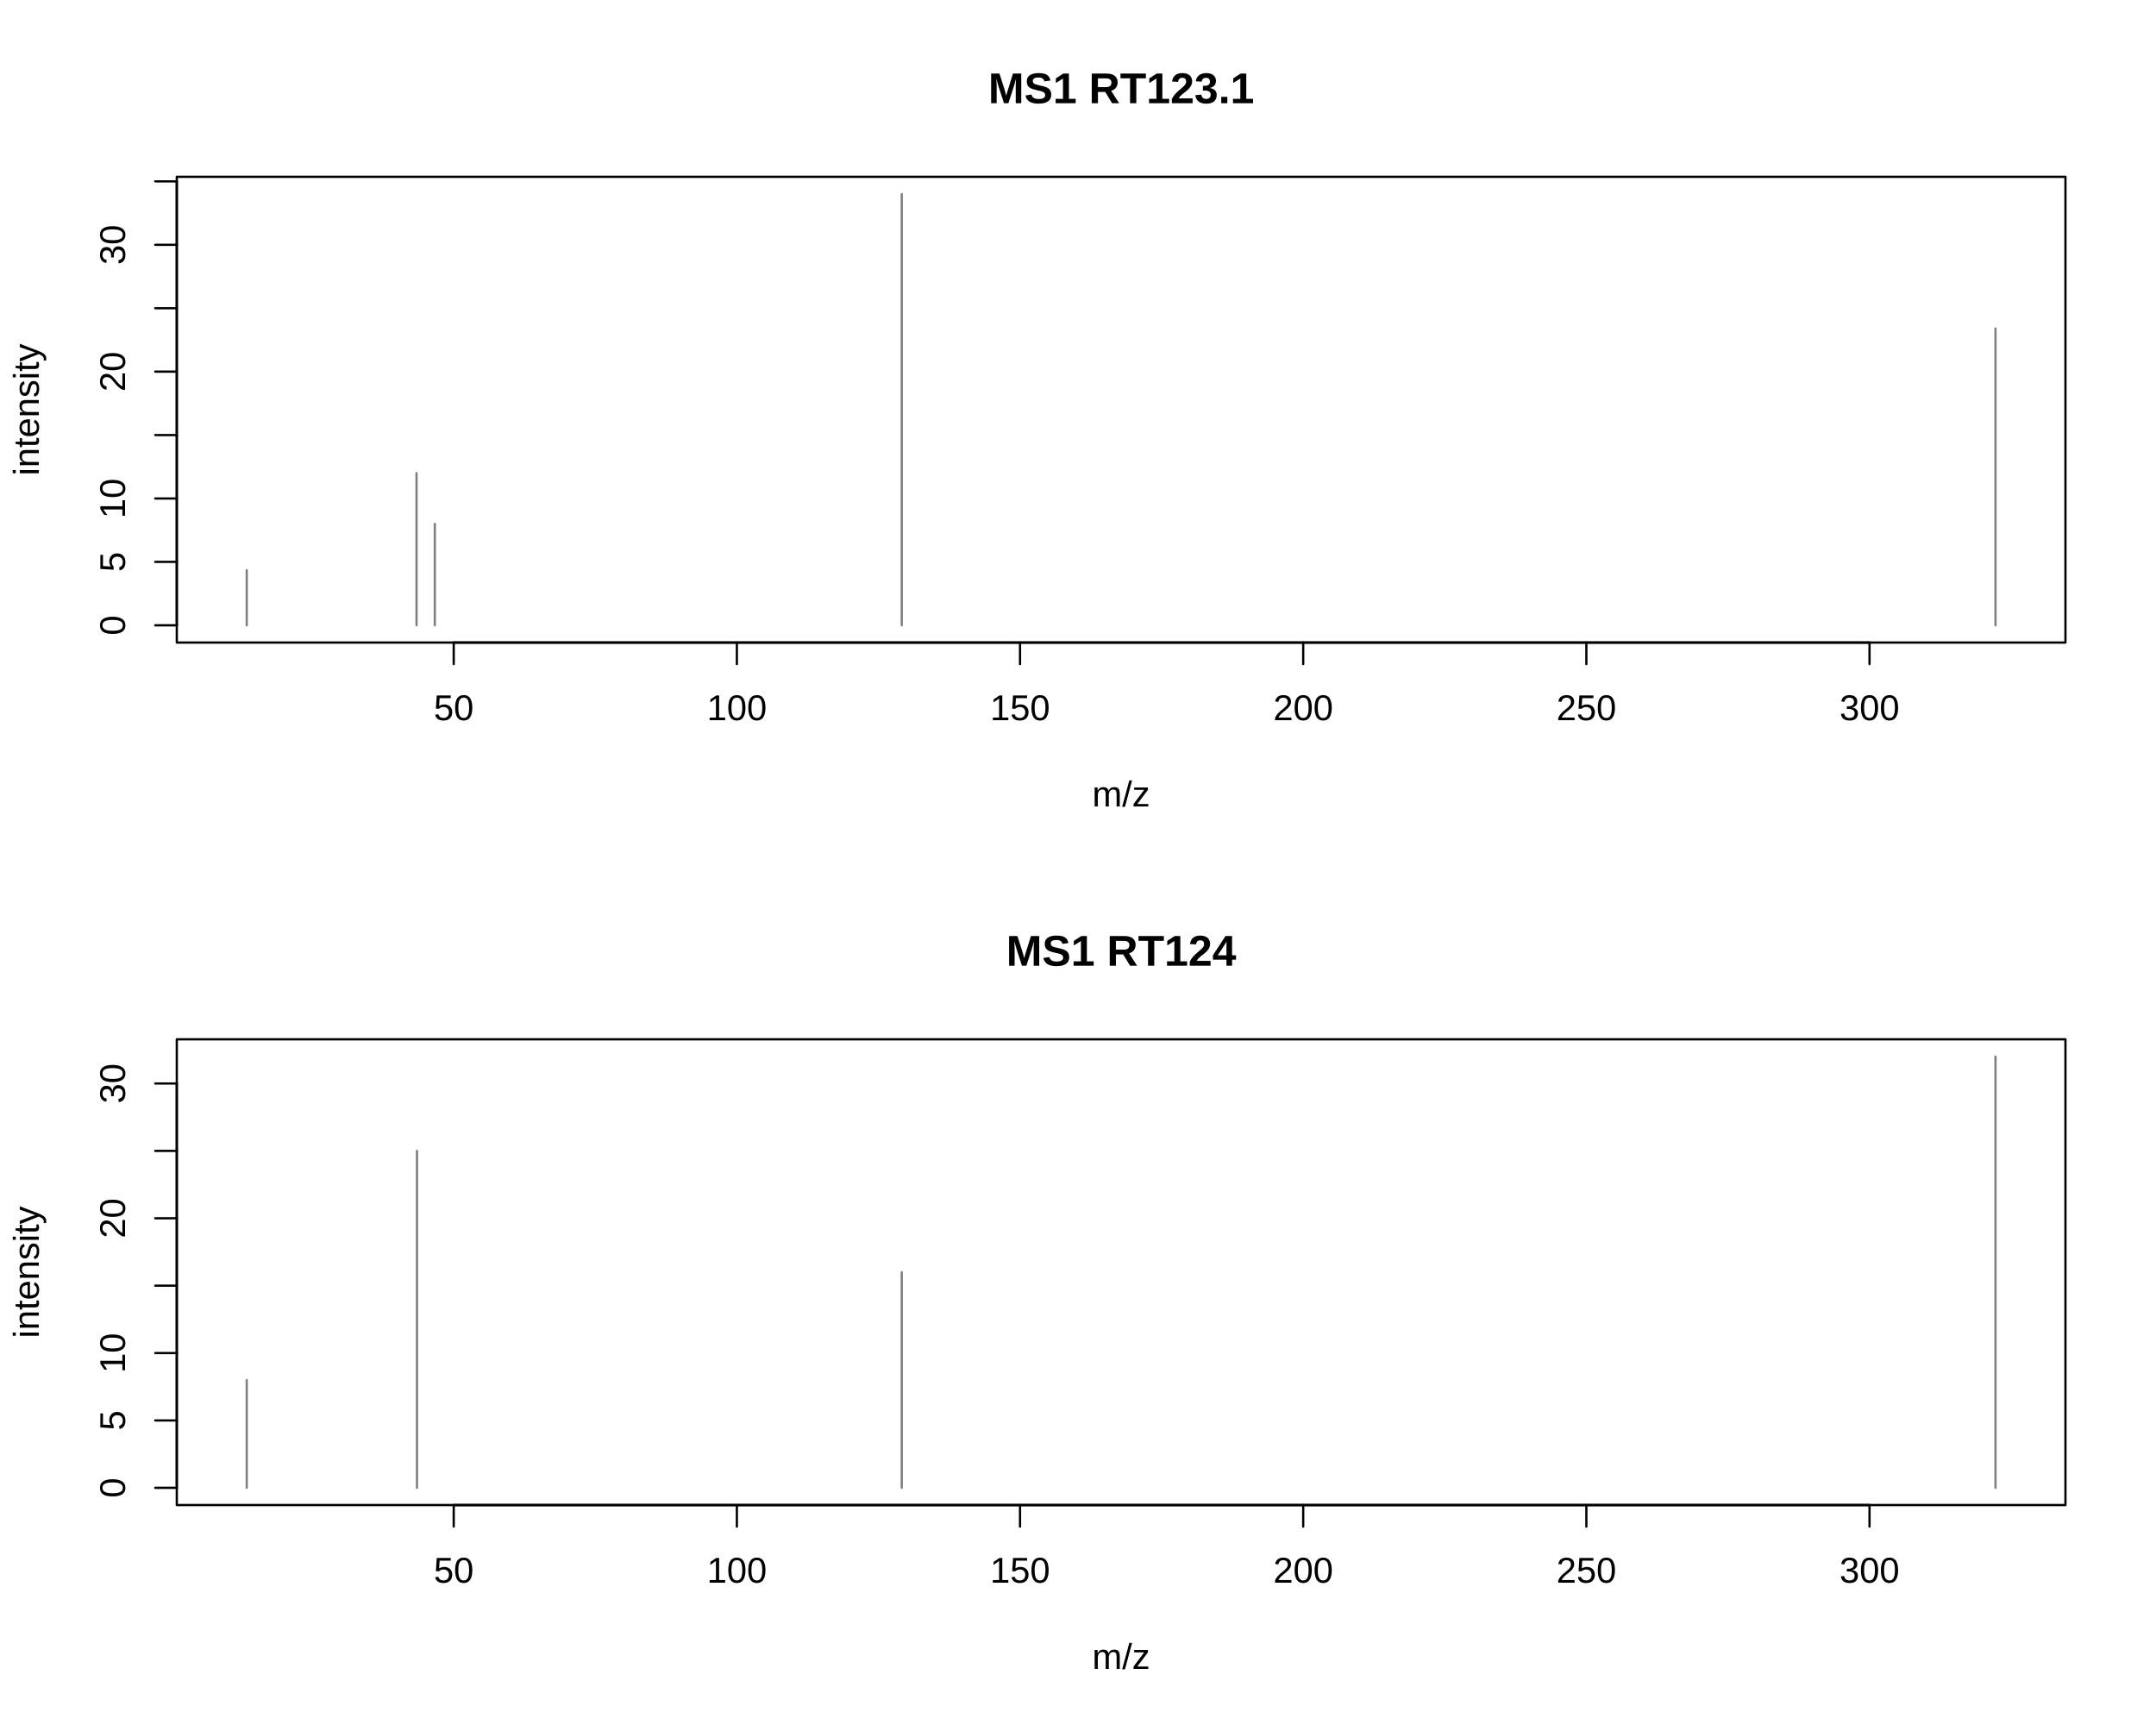
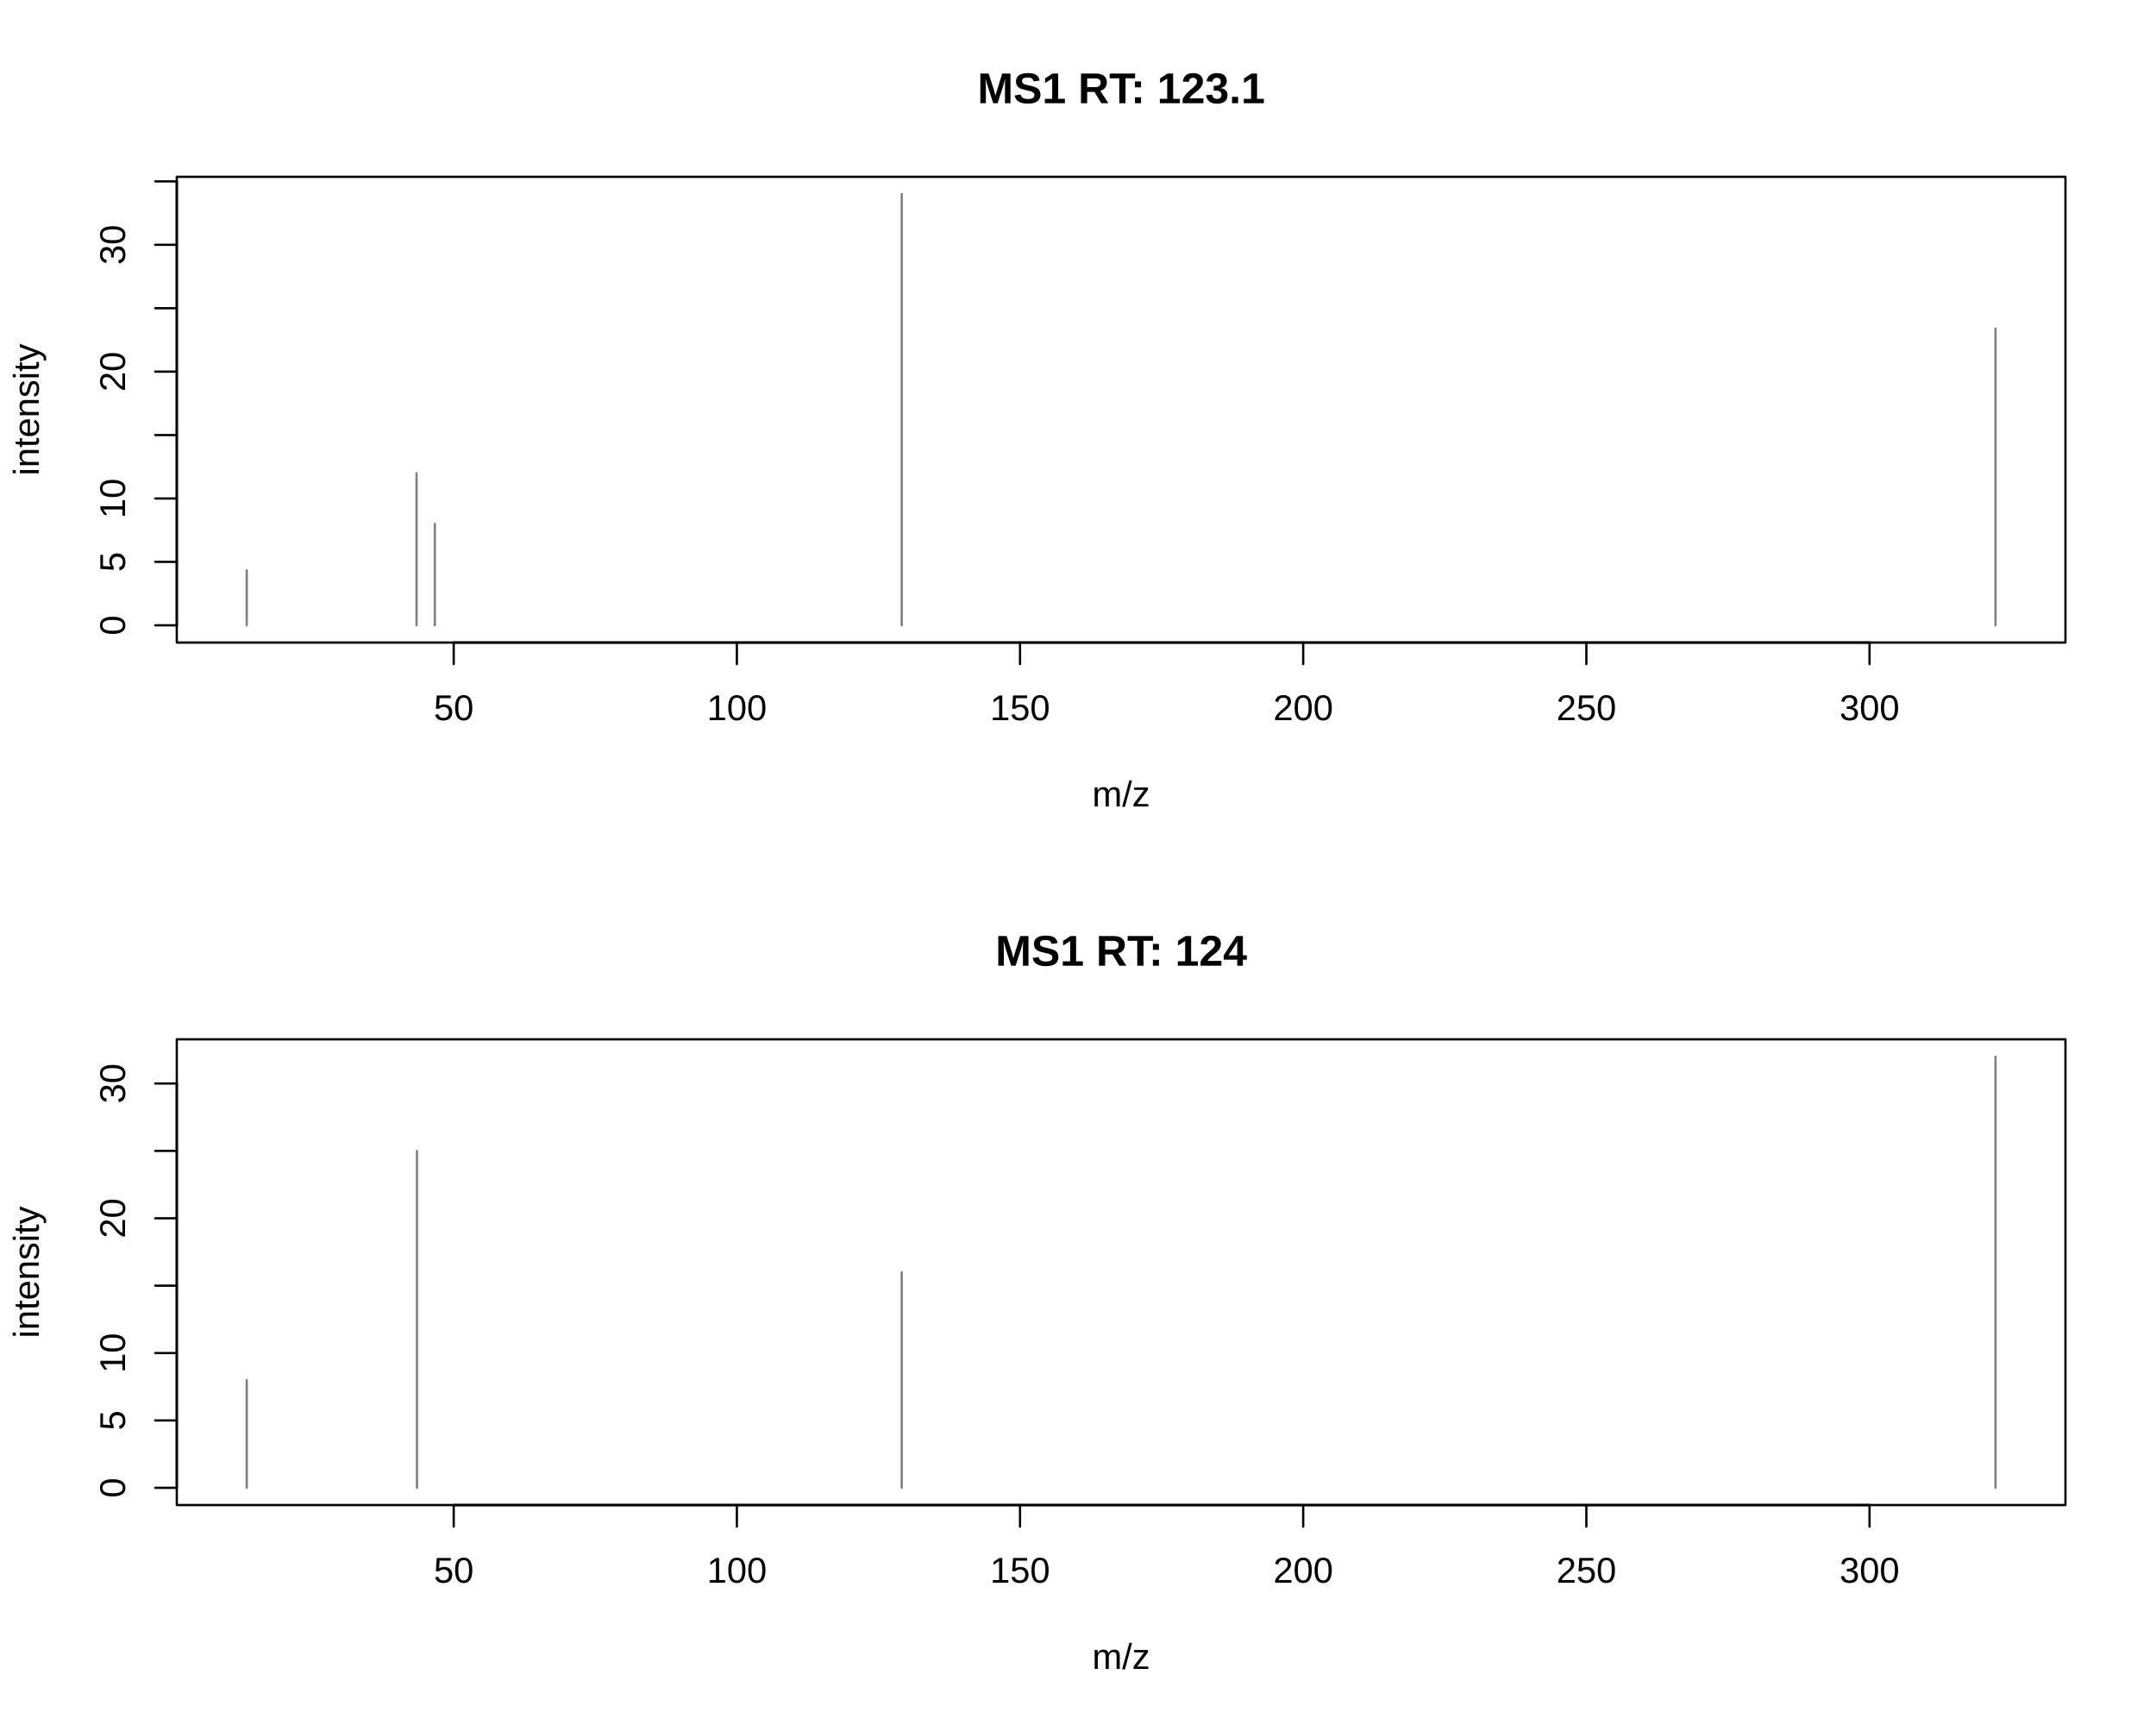
<svg xmlns="http://www.w3.org/2000/svg" viewBox="0 0 720.00 576.00">
  <defs>
    <style type="text/css">
    line, polyline, polygon, path, rect, circle {
      fill: none;
      stroke: #000000;
      stroke-linecap: round;
      stroke-linejoin: round;
      stroke-miterlimit: 10.00;
    }
  </style>
  </defs>
  <rect width="100%" height="100%" style="stroke: none; fill: #FFFFFF;" />
  <line x1="151.52" y1="214.56" x2="624.33" y2="214.56" style="stroke-width: 0.75;" />
  <line x1="151.52" y1="214.56" x2="151.52" y2="221.76" style="stroke-width: 0.75;" />
  <line x1="246.08" y1="214.56" x2="246.08" y2="221.76" style="stroke-width: 0.75;" />
  <line x1="340.64" y1="214.56" x2="340.64" y2="221.76" style="stroke-width: 0.75;" />
  <line x1="435.21" y1="214.56" x2="435.21" y2="221.76" style="stroke-width: 0.75;" />
  <line x1="529.77" y1="214.56" x2="529.77" y2="221.76" style="stroke-width: 0.75;" />
  <line x1="624.33" y1="214.56" x2="624.33" y2="221.76" style="stroke-width: 0.75;" />
  <text x="144.85" y="240.48" style="font-size: 12.00px; font-family: Liberation Sans;" textLength="13.34px" lengthAdjust="spacingAndGlyphs">50</text>
  <text x="236.07" y="240.48" style="font-size: 12.00px; font-family: Liberation Sans;" textLength="20.02px" lengthAdjust="spacingAndGlyphs">100</text>
  <text x="330.64" y="240.48" style="font-size: 12.00px; font-family: Liberation Sans;" textLength="20.02px" lengthAdjust="spacingAndGlyphs">150</text>
  <text x="425.20" y="240.48" style="font-size: 12.00px; font-family: Liberation Sans;" textLength="20.02px" lengthAdjust="spacingAndGlyphs">200</text>
  <text x="519.76" y="240.48" style="font-size: 12.00px; font-family: Liberation Sans;" textLength="20.02px" lengthAdjust="spacingAndGlyphs">250</text>
  <text x="614.32" y="240.48" style="font-size: 12.00px; font-family: Liberation Sans;" textLength="20.02px" lengthAdjust="spacingAndGlyphs">300</text>
  <line x1="59.04" y1="208.80" x2="59.04" y2="60.56" style="stroke-width: 0.75;" />
  <line x1="59.04" y1="208.80" x2="51.84" y2="208.80" style="stroke-width: 0.75;" />
  <line x1="59.04" y1="187.62" x2="51.84" y2="187.62" style="stroke-width: 0.75;" />
  <line x1="59.04" y1="166.45" x2="51.84" y2="166.45" style="stroke-width: 0.75;" />
  <line x1="59.04" y1="145.27" x2="51.84" y2="145.27" style="stroke-width: 0.75;" />
  <line x1="59.04" y1="124.09" x2="51.84" y2="124.09" style="stroke-width: 0.75;" />
  <line x1="59.04" y1="102.92" x2="51.84" y2="102.92" style="stroke-width: 0.75;" />
  <line x1="59.04" y1="81.74" x2="51.84" y2="81.74" style="stroke-width: 0.75;" />
  <line x1="59.04" y1="60.56" x2="51.84" y2="60.56" style="stroke-width: 0.75;" />
  <text transform="translate(41.76,212.14) rotate(-90)" style="font-size: 12.00px; font-family: Liberation Sans;" textLength="6.67px" lengthAdjust="spacingAndGlyphs">0</text>
  <text transform="translate(41.76,190.96) rotate(-90)" style="font-size: 12.00px; font-family: Liberation Sans;" textLength="6.67px" lengthAdjust="spacingAndGlyphs">5</text>
  <text transform="translate(41.76,173.12) rotate(-90)" style="font-size: 12.00px; font-family: Liberation Sans;" textLength="13.34px" lengthAdjust="spacingAndGlyphs">10</text>
  <text transform="translate(41.76,130.77) rotate(-90)" style="font-size: 12.00px; font-family: Liberation Sans;" textLength="13.34px" lengthAdjust="spacingAndGlyphs">20</text>
  <text transform="translate(41.76,88.41) rotate(-90)" style="font-size: 12.00px; font-family: Liberation Sans;" textLength="13.34px" lengthAdjust="spacingAndGlyphs">30</text>
  <polyline points="59.04,214.56 689.76,214.56 689.76,59.04 59.04,59.04 59.04,214.56 " style="stroke-width: 0.75;" />
  <defs>
    <clipPath id="cpMC4wMHw3MjAuMDB8Mjg4LjAwfDAuMDA=">
      <rect x="0.00" y="0.00" width="720.00" height="288.00" />
    </clipPath>
  </defs>
  <g clip-path="url(#cpMC4wMHw3MjAuMDB8Mjg4LjAwfDAuMDA=)">
-     <text x="330.02" y="34.47" style="font-size: 14.40px; font-weight: bold; font-family: Liberation Sans;" textLength="88.77px" lengthAdjust="spacingAndGlyphs">MS1 RT123.1</text>
+     <text x="326.42" y="34.47" style="font-size: 14.40px; font-weight: bold; font-family: Liberation Sans;" textLength="95.97px" lengthAdjust="spacingAndGlyphs">MS1 RT: 123.1</text>
  </g>
  <g clip-path="url(#cpMC4wMHw3MjAuMDB8Mjg4LjAwfDAuMDA=)">
    <text x="364.74" y="269.28" style="font-size: 12.00px; font-family: Liberation Sans;" textLength="19.33px" lengthAdjust="spacingAndGlyphs">m/z</text>
  </g>
  <g clip-path="url(#cpMC4wMHw3MjAuMDB8Mjg4LjAwfDAuMDA=)">
    <text transform="translate(12.96,158.81) rotate(-90)" style="font-size: 12.00px; font-family: Liberation Sans;" textLength="44.02px" lengthAdjust="spacingAndGlyphs">intensity</text>
  </g>
  <defs>
    <clipPath id="cpNTkuMDR8Njg5Ljc2fDIxNC41Nnw1OS4wNA==">
      <rect x="59.04" y="59.04" width="630.72" height="155.52" />
    </clipPath>
  </defs>
  <line x1="82.40" y1="208.80" x2="82.40" y2="190.41" style="stroke-width: 0.75; stroke: #000000; stroke-opacity: 0.50;" clip-path="url(#cpNTkuMDR8Njg5Ljc2fDIxNC41Nnw1OS4wNA==)" />
  <line x1="139.10" y1="208.80" x2="139.10" y2="157.98" style="stroke-width: 0.75; stroke: #000000; stroke-opacity: 0.50;" clip-path="url(#cpNTkuMDR8Njg5Ljc2fDIxNC41Nnw1OS4wNA==)" />
  <line x1="145.21" y1="208.80" x2="145.21" y2="174.92" style="stroke-width: 0.75; stroke: #000000; stroke-opacity: 0.50;" clip-path="url(#cpNTkuMDR8Njg5Ljc2fDIxNC41Nnw1OS4wNA==)" />
  <line x1="301.14" y1="208.80" x2="301.14" y2="64.80" style="stroke-width: 0.75; stroke: #000000; stroke-opacity: 0.50;" clip-path="url(#cpNTkuMDR8Njg5Ljc2fDIxNC41Nnw1OS4wNA==)" />
  <line x1="666.40" y1="208.80" x2="666.40" y2="109.69" style="stroke-width: 0.75; stroke: #000000; stroke-opacity: 0.50;" clip-path="url(#cpNTkuMDR8Njg5Ljc2fDIxNC41Nnw1OS4wNA==)" />
  <defs>
    <clipPath id="cpNTkuMDR8Njg5Ljc2fDUwMi41NnwzNDcuMDQ=">
      <rect x="59.04" y="347.04" width="630.72" height="155.52" />
    </clipPath>
  </defs>
  <defs>
    <clipPath id="cpMC4wMHw3MjAuMDB8NTc2LjAwfDAuMDA=">
      <rect x="0.00" y="0.00" width="720.00" height="576.00" />
    </clipPath>
  </defs>
  <line x1="151.52" y1="502.56" x2="624.33" y2="502.56" style="stroke-width: 0.75;" clip-path="url(#cpMC4wMHw3MjAuMDB8NTc2LjAwfDAuMDA=)" />
  <line x1="151.52" y1="502.56" x2="151.52" y2="509.76" style="stroke-width: 0.75;" clip-path="url(#cpMC4wMHw3MjAuMDB8NTc2LjAwfDAuMDA=)" />
  <line x1="246.08" y1="502.56" x2="246.08" y2="509.76" style="stroke-width: 0.75;" clip-path="url(#cpMC4wMHw3MjAuMDB8NTc2LjAwfDAuMDA=)" />
  <line x1="340.64" y1="502.56" x2="340.64" y2="509.76" style="stroke-width: 0.75;" clip-path="url(#cpMC4wMHw3MjAuMDB8NTc2LjAwfDAuMDA=)" />
  <line x1="435.21" y1="502.56" x2="435.21" y2="509.76" style="stroke-width: 0.75;" clip-path="url(#cpMC4wMHw3MjAuMDB8NTc2LjAwfDAuMDA=)" />
  <line x1="529.77" y1="502.56" x2="529.77" y2="509.76" style="stroke-width: 0.75;" clip-path="url(#cpMC4wMHw3MjAuMDB8NTc2LjAwfDAuMDA=)" />
  <line x1="624.33" y1="502.56" x2="624.33" y2="509.76" style="stroke-width: 0.75;" clip-path="url(#cpMC4wMHw3MjAuMDB8NTc2LjAwfDAuMDA=)" />
  <g clip-path="url(#cpMC4wMHw3MjAuMDB8NTc2LjAwfDAuMDA=)">
    <text x="144.85" y="528.48" style="font-size: 12.00px; font-family: Liberation Sans;" textLength="13.34px" lengthAdjust="spacingAndGlyphs">50</text>
  </g>
  <g clip-path="url(#cpMC4wMHw3MjAuMDB8NTc2LjAwfDAuMDA=)">
    <text x="236.07" y="528.48" style="font-size: 12.00px; font-family: Liberation Sans;" textLength="20.02px" lengthAdjust="spacingAndGlyphs">100</text>
  </g>
  <g clip-path="url(#cpMC4wMHw3MjAuMDB8NTc2LjAwfDAuMDA=)">
    <text x="330.64" y="528.48" style="font-size: 12.00px; font-family: Liberation Sans;" textLength="20.02px" lengthAdjust="spacingAndGlyphs">150</text>
  </g>
  <g clip-path="url(#cpMC4wMHw3MjAuMDB8NTc2LjAwfDAuMDA=)">
    <text x="425.20" y="528.48" style="font-size: 12.00px; font-family: Liberation Sans;" textLength="20.02px" lengthAdjust="spacingAndGlyphs">200</text>
  </g>
  <g clip-path="url(#cpMC4wMHw3MjAuMDB8NTc2LjAwfDAuMDA=)">
    <text x="519.76" y="528.48" style="font-size: 12.00px; font-family: Liberation Sans;" textLength="20.02px" lengthAdjust="spacingAndGlyphs">250</text>
  </g>
  <g clip-path="url(#cpMC4wMHw3MjAuMDB8NTc2LjAwfDAuMDA=)">
    <text x="614.32" y="528.48" style="font-size: 12.00px; font-family: Liberation Sans;" textLength="20.02px" lengthAdjust="spacingAndGlyphs">300</text>
  </g>
  <line x1="59.04" y1="496.80" x2="59.04" y2="361.80" style="stroke-width: 0.75;" clip-path="url(#cpMC4wMHw3MjAuMDB8NTc2LjAwfDAuMDA=)" />
  <line x1="59.04" y1="496.80" x2="51.84" y2="496.80" style="stroke-width: 0.75;" clip-path="url(#cpMC4wMHw3MjAuMDB8NTc2LjAwfDAuMDA=)" />
  <line x1="59.04" y1="474.30" x2="51.84" y2="474.30" style="stroke-width: 0.75;" clip-path="url(#cpMC4wMHw3MjAuMDB8NTc2LjAwfDAuMDA=)" />
  <line x1="59.04" y1="451.80" x2="51.84" y2="451.80" style="stroke-width: 0.75;" clip-path="url(#cpMC4wMHw3MjAuMDB8NTc2LjAwfDAuMDA=)" />
  <line x1="59.04" y1="429.30" x2="51.84" y2="429.30" style="stroke-width: 0.75;" clip-path="url(#cpMC4wMHw3MjAuMDB8NTc2LjAwfDAuMDA=)" />
  <line x1="59.04" y1="406.80" x2="51.84" y2="406.80" style="stroke-width: 0.75;" clip-path="url(#cpMC4wMHw3MjAuMDB8NTc2LjAwfDAuMDA=)" />
  <line x1="59.04" y1="384.30" x2="51.84" y2="384.30" style="stroke-width: 0.75;" clip-path="url(#cpMC4wMHw3MjAuMDB8NTc2LjAwfDAuMDA=)" />
  <line x1="59.04" y1="361.80" x2="51.84" y2="361.80" style="stroke-width: 0.75;" clip-path="url(#cpMC4wMHw3MjAuMDB8NTc2LjAwfDAuMDA=)" />
  <g clip-path="url(#cpMC4wMHw3MjAuMDB8NTc2LjAwfDAuMDA=)">
    <text transform="translate(41.76,500.14) rotate(-90)" style="font-size: 12.00px; font-family: Liberation Sans;" textLength="6.67px" lengthAdjust="spacingAndGlyphs">0</text>
  </g>
  <g clip-path="url(#cpMC4wMHw3MjAuMDB8NTc2LjAwfDAuMDA=)">
    <text transform="translate(41.76,477.64) rotate(-90)" style="font-size: 12.00px; font-family: Liberation Sans;" textLength="6.67px" lengthAdjust="spacingAndGlyphs">5</text>
  </g>
  <g clip-path="url(#cpMC4wMHw3MjAuMDB8NTc2LjAwfDAuMDA=)">
    <text transform="translate(41.76,458.47) rotate(-90)" style="font-size: 12.00px; font-family: Liberation Sans;" textLength="13.34px" lengthAdjust="spacingAndGlyphs">10</text>
  </g>
  <g clip-path="url(#cpMC4wMHw3MjAuMDB8NTc2LjAwfDAuMDA=)">
    <text transform="translate(41.76,413.47) rotate(-90)" style="font-size: 12.00px; font-family: Liberation Sans;" textLength="13.34px" lengthAdjust="spacingAndGlyphs">20</text>
  </g>
  <g clip-path="url(#cpMC4wMHw3MjAuMDB8NTc2LjAwfDAuMDA=)">
    <text transform="translate(41.76,368.47) rotate(-90)" style="font-size: 12.00px; font-family: Liberation Sans;" textLength="13.34px" lengthAdjust="spacingAndGlyphs">30</text>
  </g>
  <polyline points="59.04,502.56 689.76,502.56 689.76,347.04 59.04,347.04 59.04,502.56 " style="stroke-width: 0.75;" clip-path="url(#cpMC4wMHw3MjAuMDB8NTc2LjAwfDAuMDA=)" />
  <defs>
    <clipPath id="cpMC4wMHw3MjAuMDB8NTc2LjAwfDI4OC4wMA==">
      <rect x="0.00" y="288.00" width="720.00" height="288.00" />
    </clipPath>
  </defs>
  <g clip-path="url(#cpMC4wMHw3MjAuMDB8NTc2LjAwfDI4OC4wMA==)">
-     <text x="336.02" y="322.47" style="font-size: 14.40px; font-weight: bold; font-family: Liberation Sans;" textLength="76.77px" lengthAdjust="spacingAndGlyphs">MS1 RT124</text>
+     <text x="332.42" y="322.47" style="font-size: 14.40px; font-weight: bold; font-family: Liberation Sans;" textLength="83.97px" lengthAdjust="spacingAndGlyphs">MS1 RT: 124</text>
  </g>
  <g clip-path="url(#cpMC4wMHw3MjAuMDB8NTc2LjAwfDI4OC4wMA==)">
    <text x="364.74" y="557.28" style="font-size: 12.00px; font-family: Liberation Sans;" textLength="19.33px" lengthAdjust="spacingAndGlyphs">m/z</text>
  </g>
  <g clip-path="url(#cpMC4wMHw3MjAuMDB8NTc2LjAwfDI4OC4wMA==)">
    <text transform="translate(12.96,446.81) rotate(-90)" style="font-size: 12.00px; font-family: Liberation Sans;" textLength="44.02px" lengthAdjust="spacingAndGlyphs">intensity</text>
  </g>
  <defs>
    <clipPath id="cpNTkuMDR8Njg5Ljc2fDUwMi41NnwzNDcuMDQ=">
      <rect x="59.04" y="347.04" width="630.72" height="155.52" />
    </clipPath>
  </defs>
  <line x1="82.40" y1="496.80" x2="82.40" y2="460.80" style="stroke-width: 0.75; stroke: #000000; stroke-opacity: 0.50;" clip-path="url(#cpNTkuMDR8Njg5Ljc2fDUwMi41NnwzNDcuMDQ=)" />
  <line x1="139.25" y1="496.80" x2="139.25" y2="384.30" style="stroke-width: 0.75; stroke: #000000; stroke-opacity: 0.50;" clip-path="url(#cpNTkuMDR8Njg5Ljc2fDUwMi41NnwzNDcuMDQ=)" />
  <line x1="301.14" y1="496.80" x2="301.14" y2="424.80" style="stroke-width: 0.75; stroke: #000000; stroke-opacity: 0.50;" clip-path="url(#cpNTkuMDR8Njg5Ljc2fDUwMi41NnwzNDcuMDQ=)" />
  <line x1="666.40" y1="496.80" x2="666.40" y2="352.80" style="stroke-width: 0.75; stroke: #000000; stroke-opacity: 0.50;" clip-path="url(#cpNTkuMDR8Njg5Ljc2fDUwMi41NnwzNDcuMDQ=)" />
</svg>
